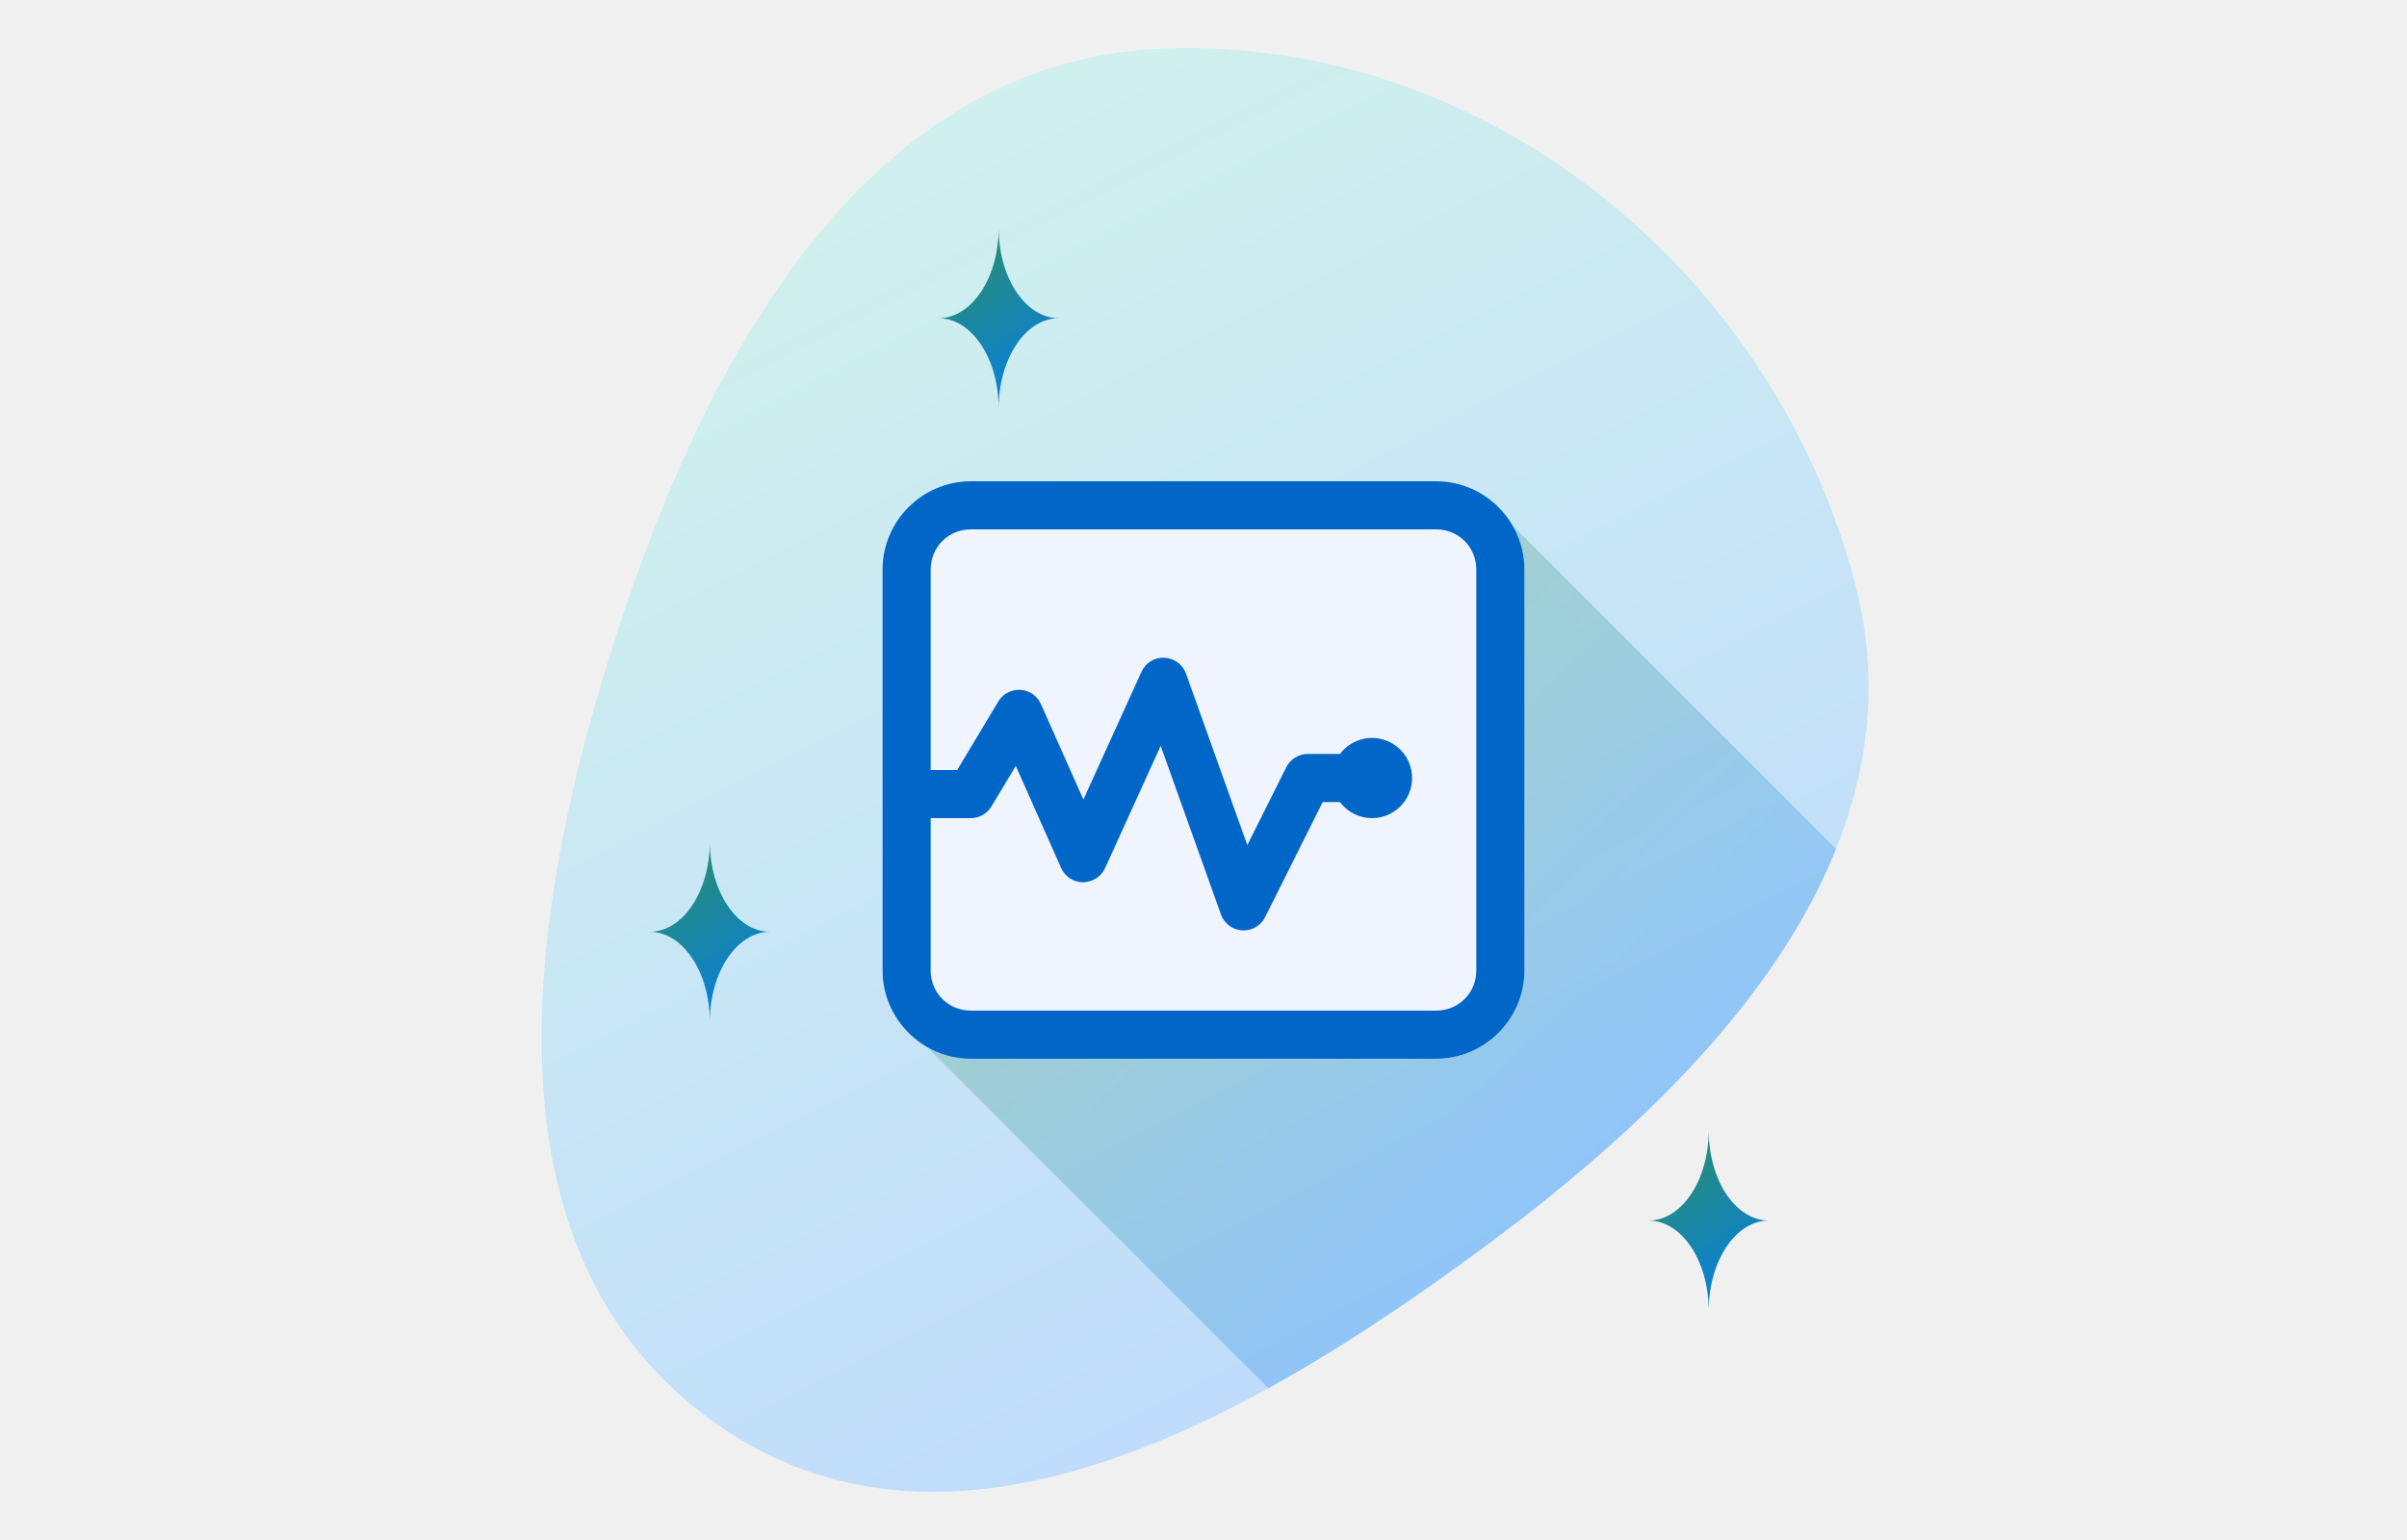
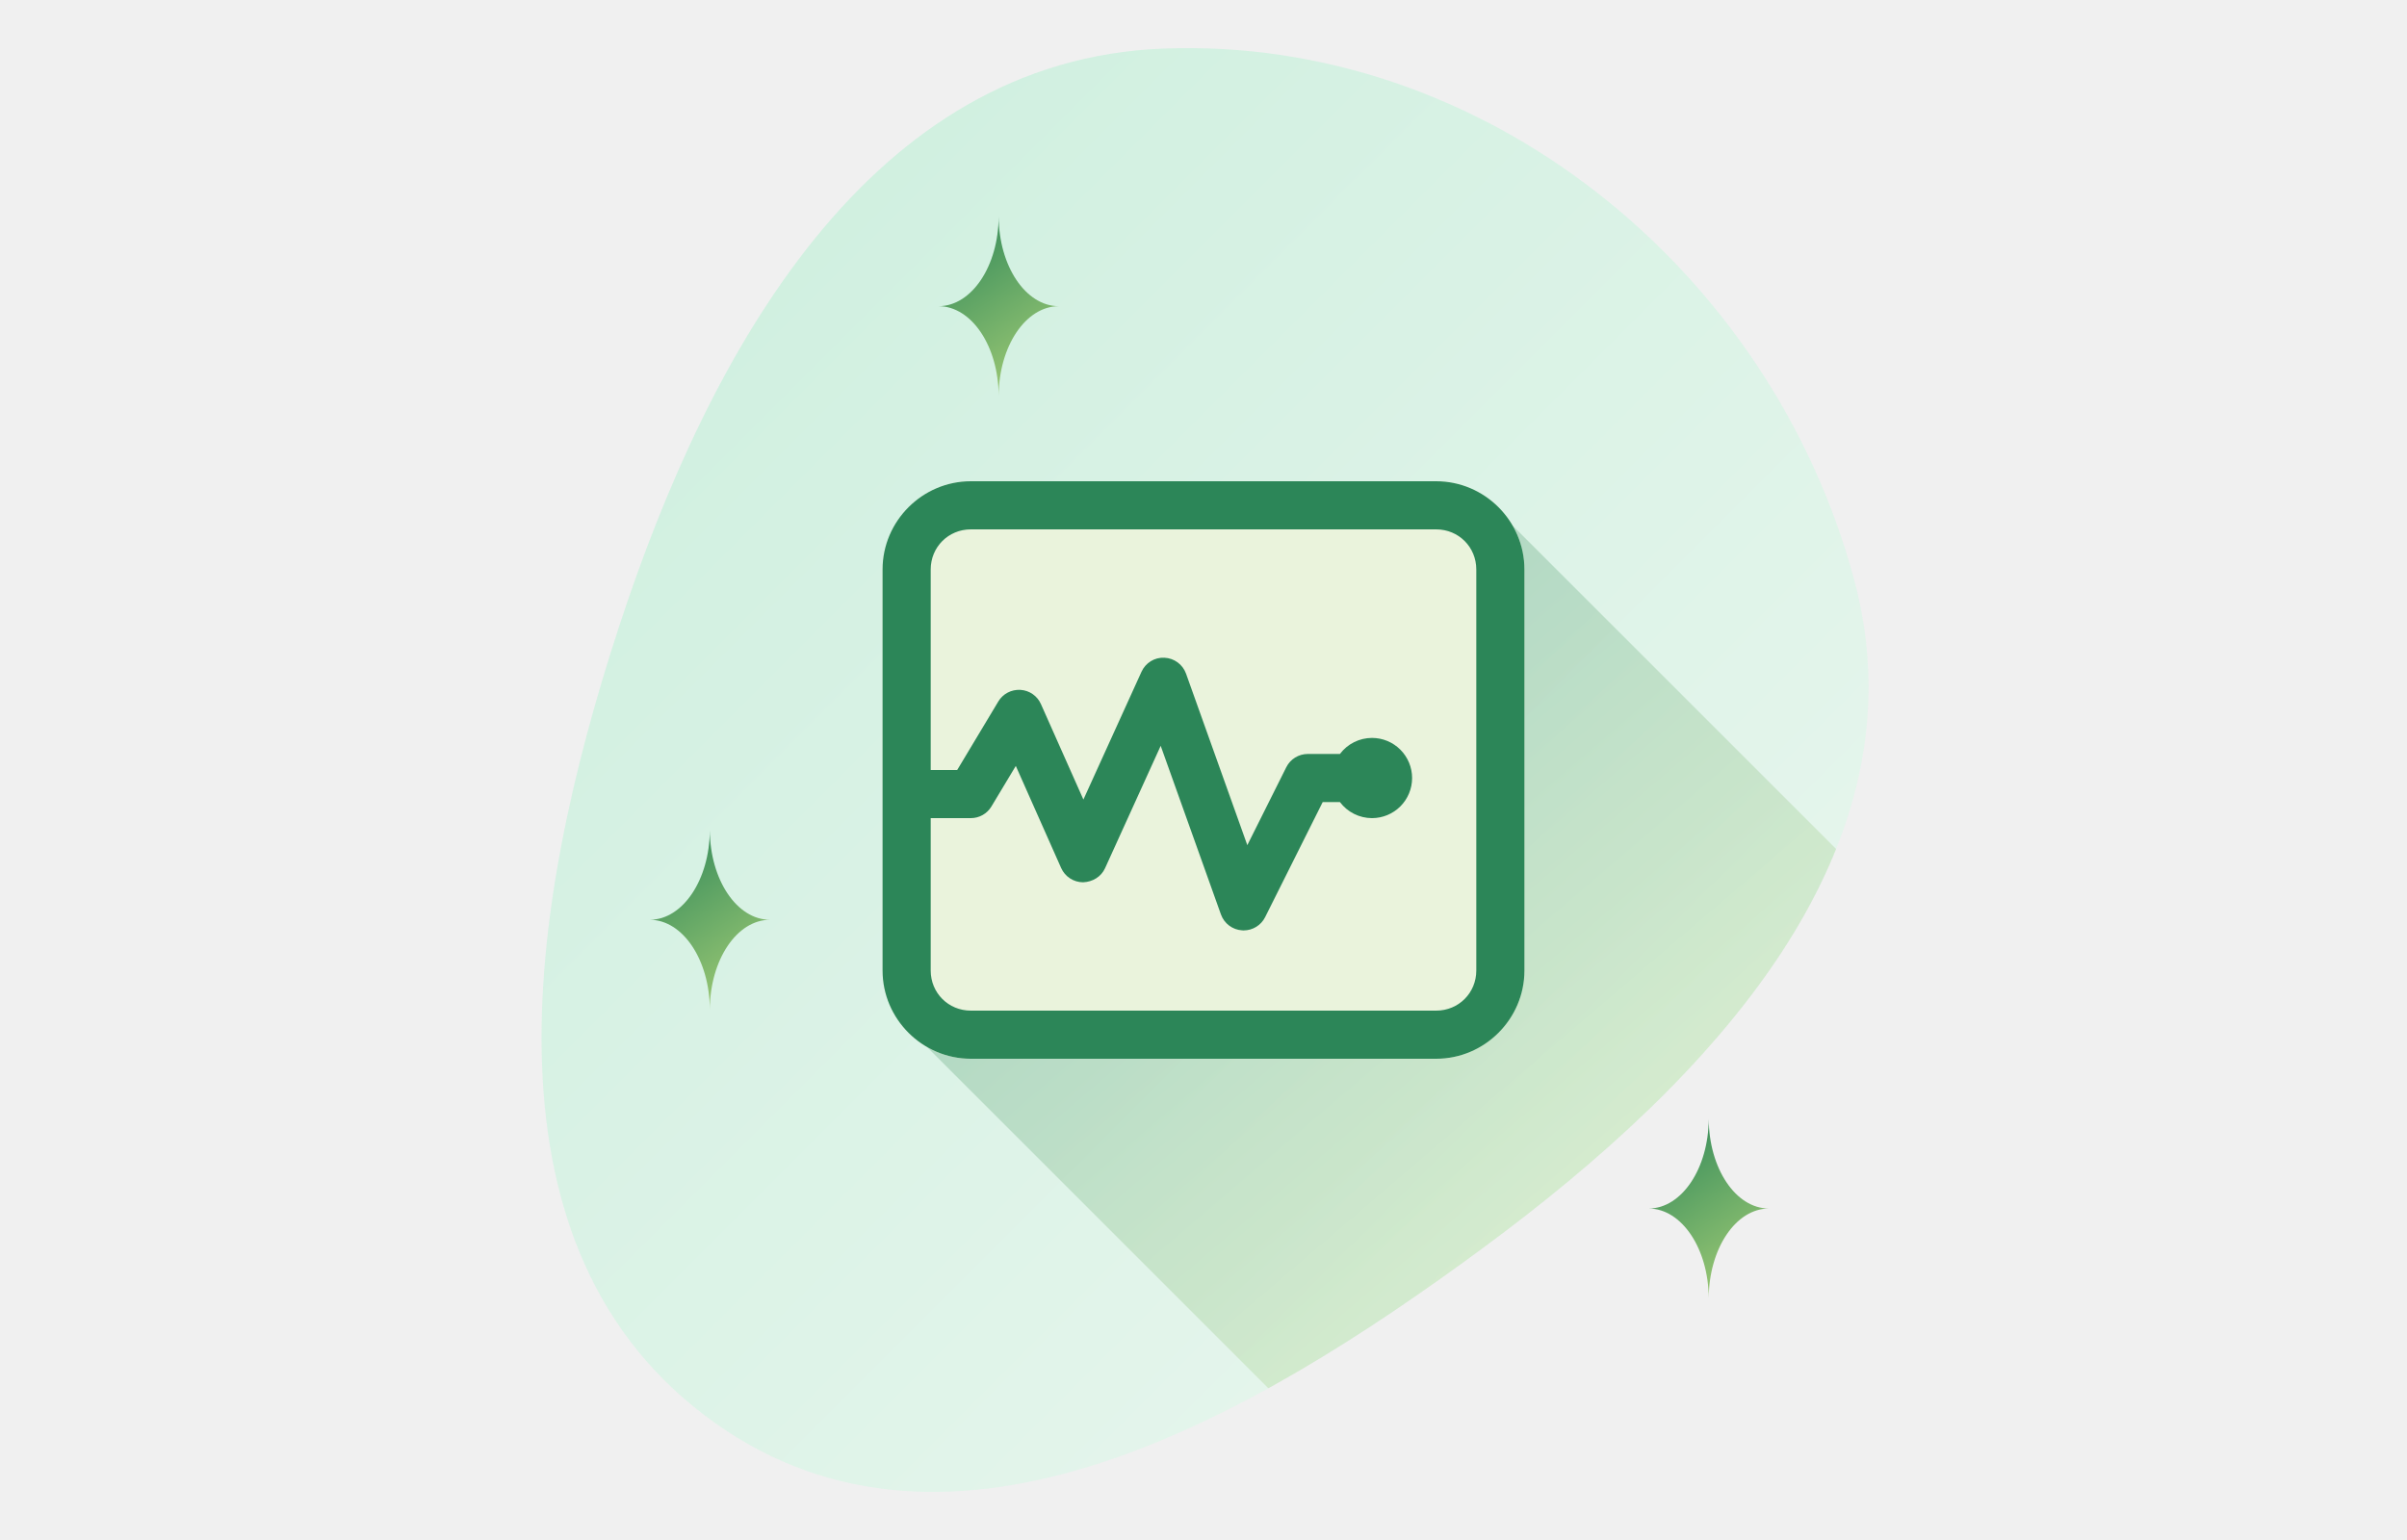
<svg xmlns="http://www.w3.org/2000/svg" width="200" height="128" viewBox="0 0 200 128" fill="none">
-   <g clip-path="url(#clip0_717_223)">
-     <path fill-rule="evenodd" clip-rule="evenodd" d="M96.667 4.039C123.337 3.013 147.152 22.424 154.066 48.203C160.113 70.749 142.144 89.736 123.373 103.611C103.911 117.998 79.031 132.301 59.345 118.222C39.398 103.956 43.797 75.461 51.416 52.151C58.978 29.015 72.344 4.974 96.667 4.039Z" fill="#F0F4FF" />
-     <path fill-rule="evenodd" clip-rule="evenodd" d="M96.667 4.039C123.337 3.013 147.152 22.424 154.066 48.203C160.113 70.749 142.144 89.736 123.373 103.611C103.911 117.998 79.031 132.301 59.345 118.222C39.398 103.956 43.797 75.461 51.416 52.151C58.978 29.015 72.344 4.974 96.667 4.039Z" fill="url(#paint0_linear_717_223)" fill-opacity="0.2" />
-     <path d="M146.999 101.449C146.992 101.449 146.986 101.449 146.98 101.449C144.23 101.449 141.998 98.119 141.98 94C141.962 98.109 139.741 101.434 137 101.449C137 101.449 137 101.449 137 101.449C139.741 101.464 141.962 104.789 141.98 108.898C141.998 104.779 144.23 101.449 146.98 101.449C146.986 101.449 146.992 101.449 146.999 101.449C146.999 101.449 146.999 101.449 146.999 101.449Z" fill="url(#paint1_linear_717_223)" />
-     <path d="M87.999 26.449C87.992 26.449 87.986 26.449 87.98 26.449C85.23 26.449 82.998 23.119 82.98 19C82.962 23.109 80.741 26.434 78 26.449C78 26.449 78 26.449 78 26.449C80.741 26.464 82.962 29.789 82.98 33.898C82.998 29.779 85.23 26.449 87.98 26.449C87.986 26.449 87.992 26.449 87.999 26.449C87.999 26.449 87.999 26.449 87.999 26.449Z" fill="url(#paint2_linear_717_223)" />
-     <path d="M63.999 77.449C63.992 77.449 63.986 77.449 63.98 77.449C61.23 77.449 58.998 74.119 58.98 70C58.962 74.109 56.741 77.434 54 77.449C54 77.449 54 77.449 54 77.449C56.741 77.464 58.962 80.789 58.98 84.898C58.998 80.779 61.23 77.449 63.98 77.449C63.986 77.449 63.992 77.449 63.999 77.449C63.999 77.449 63.999 77.449 63.999 77.449Z" fill="url(#paint3_linear_717_223)" />
-     <mask id="mask0_717_223" style="mask-type:alpha" maskUnits="userSpaceOnUse" x="0" y="0" width="200" height="128">
-       <path fill-rule="evenodd" clip-rule="evenodd" d="M96.667 4.039C123.337 3.013 147.152 22.424 154.066 48.203C160.113 70.749 142.144 89.736 123.373 103.611C103.911 117.998 79.031 132.301 59.345 118.222C39.398 103.956 43.797 75.461 51.416 52.151C58.978 29.015 72.344 4.974 96.667 4.039Z" fill="#F0F4FF" />
-       <path fill-rule="evenodd" clip-rule="evenodd" d="M96.667 4.039C123.337 3.013 147.152 22.424 154.066 48.203C160.113 70.749 142.144 89.736 123.373 103.611C103.911 117.998 79.031 132.301 59.345 118.222C39.398 103.956 43.797 75.461 51.416 52.151C58.978 29.015 72.344 4.974 96.667 4.039Z" fill="url(#paint4_linear_717_223)" fill-opacity="0.2" />
+   <g clip-path="url(#clip0_1311_260)">
+     <path fill-rule="evenodd" clip-rule="evenodd" d="M96.667 4.039C123.337 3.013 147.152 22.424 154.066 48.203C160.113 70.749 142.144 89.736 123.373 103.611C103.911 117.998 79.031 132.301 59.345 118.222C39.398 103.956 43.797 75.461 51.416 52.151C58.978 29.015 72.344 4.974 96.667 4.039Z" fill="#E2F6EC" />
+     <path fill-rule="evenodd" clip-rule="evenodd" d="M96.667 4.039C123.337 3.013 147.152 22.424 154.066 48.203C160.113 70.749 142.144 89.736 123.373 103.611C103.911 117.998 79.031 132.301 59.345 118.222C39.398 103.956 43.797 75.461 51.416 52.151C58.978 29.015 72.344 4.974 96.667 4.039Z" fill="url(#paint0_linear_1311_260)" fill-opacity="0.2" />
+     <path d="M146.999 100.449C146.992 100.449 146.986 100.449 146.98 100.449C144.23 100.449 141.998 97.119 141.98 93C141.962 97.109 139.741 100.434 137 100.449C137 100.449 137 100.449 137 100.449C139.741 100.464 141.962 103.789 141.98 107.898C141.998 103.779 144.23 100.449 146.98 100.449C146.986 100.449 146.992 100.449 146.999 100.449C146.999 100.449 146.999 100.449 146.999 100.449Z" fill="url(#paint1_linear_1311_260)" />
+     <path d="M87.999 25.449C87.992 25.449 87.986 25.449 87.98 25.449C85.23 25.449 82.998 22.119 82.98 18C82.962 22.109 80.741 25.434 78 25.449C78 25.449 78 25.449 78 25.449C80.741 25.464 82.962 28.789 82.98 32.898C82.998 28.779 85.23 25.449 87.98 25.449C87.986 25.449 87.992 25.449 87.999 25.449C87.999 25.449 87.999 25.449 87.999 25.449Z" fill="url(#paint2_linear_1311_260)" />
+     <path d="M63.999 76.449C63.992 76.449 63.986 76.449 63.98 76.449C61.23 76.449 58.998 73.119 58.98 69C58.962 73.109 56.741 76.434 54 76.449C54 76.449 54 76.449 54 76.449C56.741 76.464 58.962 79.789 58.98 83.898C58.998 79.779 61.23 76.449 63.98 76.449C63.986 76.449 63.992 76.449 63.999 76.449C63.999 76.449 63.999 76.449 63.999 76.449Z" fill="url(#paint3_linear_1311_260)" />
+     <mask id="mask0_1311_260" style="mask-type:alpha" maskUnits="userSpaceOnUse" x="0" y="0" width="200" height="128">
+       <path fill-rule="evenodd" clip-rule="evenodd" d="M96.667 4.039C123.337 3.013 147.152 22.424 154.066 48.203C160.113 70.749 142.144 89.736 123.373 103.611C103.911 117.998 79.031 132.301 59.345 118.222C39.398 103.956 43.797 75.461 51.416 52.151C58.978 29.015 72.344 4.974 96.667 4.039Z" fill="#E2F6EC" />
+       <path fill-rule="evenodd" clip-rule="evenodd" d="M96.667 4.039C123.337 3.013 147.152 22.424 154.066 48.203C160.113 70.749 142.144 89.736 123.373 103.611C103.911 117.998 79.031 132.301 59.345 118.222C39.398 103.956 43.797 75.461 51.416 52.151C58.978 29.015 72.344 4.974 96.667 4.039Z" fill="url(#paint4_linear_1311_260)" fill-opacity="0.2" />
    </mask>
-     <g mask="url(#mask0_717_223)">
-       <path opacity="0.25" d="M159.7 77.7L125 43L75.641 85.641L107.5 117.5L159.7 77.7Z" fill="url(#paint5_linear_717_223)" />
+     <g mask="url(#mask0_1311_260)">
+       <path opacity="0.25" d="M159.7 77.7L125 43L75.641 85.641L107.5 117.5L159.7 77.7Z" fill="url(#paint5_linear_1311_260)" />
    </g>
-     <path d="M73.333 47.333C73.333 43.307 76.64 40 80.667 40H119.333C123.36 40 126.667 43.307 126.667 47.333V80.667C126.667 84.693 123.36 88 119.333 88H80.667C76.64 88 73.333 84.693 73.333 80.667V66V47.333Z" fill="#F0F4FF" />
-     <path d="M80.667 40C76.64 40 73.333 43.307 73.333 47.333V66V80.667C73.333 84.693 76.64 88 80.667 88H119.333C123.36 88 126.667 84.693 126.667 80.667V47.333C126.667 43.307 123.36 40 119.333 40H80.667ZM80.667 44H119.333C121.198 44 122.667 45.469 122.667 47.333V80.667C122.667 82.531 121.198 84 119.333 84H80.667C78.802 84 77.333 82.531 77.333 80.667V68H80.667C81.369 68 82.02 67.633 82.38 67.029L84.404 63.661L88.172 72.146C88.492 72.865 89.204 73.329 89.992 73.333C90.788 73.301 91.495 72.877 91.82 72.162L96.443 61.99L101.45 76.008C101.72 76.761 102.411 77.28 103.211 77.328C103.252 77.331 103.295 77.333 103.333 77.333C104.087 77.333 104.782 76.909 105.122 76.229L109.904 66.667H111.333H111.336C111.646 67.08 112.048 67.416 112.511 67.647C112.973 67.879 113.483 68 114 68C114.884 68 115.732 67.649 116.357 67.024C116.982 66.399 117.333 65.551 117.333 64.667C117.333 63.783 116.982 62.935 116.357 62.31C115.732 61.684 114.884 61.333 114 61.333C113.483 61.334 112.973 61.454 112.511 61.686C112.048 61.917 111.646 62.253 111.336 62.667C111.336 62.667 111.333 62.667 111.333 62.667H108.667C107.909 62.667 107.216 63.093 106.878 63.771L103.641 70.247L98.549 55.992C98.275 55.225 97.563 54.703 96.75 54.669C95.93 54.624 95.182 55.097 94.846 55.839L90.021 66.456L86.492 58.521C86.189 57.838 85.534 57.384 84.789 57.339C84.033 57.298 83.334 57.665 82.95 58.305L79.534 64H77.333V47.333C77.333 45.469 78.802 44 80.667 44Z" fill="#0067C8" />
+     <path d="M73.333 47.333C73.333 43.307 76.64 40 80.667 40H119.333C123.36 40 126.667 43.307 126.667 47.333V80.667C126.667 84.693 123.36 88 119.333 88H80.667C76.64 88 73.333 84.693 73.333 80.667V66V47.333Z" fill="#EAF3DC" />
+     <path d="M80.667 40C76.64 40 73.333 43.307 73.333 47.333V66V80.667C73.333 84.693 76.64 88 80.667 88H119.333C123.36 88 126.667 84.693 126.667 80.667V47.333C126.667 43.307 123.36 40 119.333 40H80.667ZM80.667 44H119.333C121.198 44 122.667 45.469 122.667 47.333V80.667C122.667 82.531 121.198 84 119.333 84H80.667C78.802 84 77.333 82.531 77.333 80.667V68H80.667C81.369 68 82.02 67.633 82.38 67.029L84.404 63.661L88.172 72.146C88.492 72.865 89.204 73.329 89.992 73.333C90.788 73.301 91.495 72.877 91.82 72.162L96.443 61.99L101.45 76.008C101.72 76.761 102.411 77.28 103.211 77.328C103.252 77.331 103.295 77.333 103.333 77.333C104.087 77.333 104.782 76.909 105.122 76.229L109.904 66.667H111.333H111.336C111.646 67.08 112.048 67.416 112.511 67.647C112.973 67.879 113.483 68 114 68C114.884 68 115.732 67.649 116.357 67.024C116.982 66.399 117.333 65.551 117.333 64.667C117.333 63.783 116.982 62.935 116.357 62.31C115.732 61.684 114.884 61.333 114 61.333C113.483 61.334 112.973 61.454 112.511 61.686C112.048 61.917 111.646 62.253 111.336 62.667H111.333H108.667C107.909 62.667 107.216 63.093 106.878 63.771L103.641 70.247L98.549 55.992C98.275 55.225 97.563 54.703 96.75 54.669C95.93 54.624 95.182 55.097 94.846 55.839L90.021 66.456L86.492 58.521C86.189 57.838 85.534 57.384 84.789 57.339C84.033 57.298 83.334 57.665 82.95 58.305L79.534 64H77.333V47.333C77.333 45.469 78.802 44 80.667 44Z" fill="#2C8658" />
  </g>
  <defs>
-     <linearGradient id="paint0_linear_717_223" x1="126.5" y1="104" x2="75.5" y2="4" gradientUnits="userSpaceOnUse">
-       <stop stop-color="#007DF2" />
-       <stop offset="1" stop-color="#53EA9F" />
+     <linearGradient id="paint0_linear_1311_260" x1="126.5" y1="104" x2="50" y2="27.5" gradientUnits="userSpaceOnUse">
+       <stop stop-color="#F1F0EC" />
+       <stop offset="1" stop-color="#84D6AC" />
    </linearGradient>
-     <linearGradient id="paint1_linear_717_223" x1="137" y1="94" x2="147" y2="109" gradientUnits="userSpaceOnUse">
-       <stop stop-color="#308F5F" />
-       <stop offset="1" stop-color="#007DF2" />
+     <linearGradient id="paint1_linear_1311_260" x1="137" y1="93" x2="147" y2="108" gradientUnits="userSpaceOnUse">
+       <stop stop-color="#2C8658" />
+       <stop offset="1" stop-color="#ACD278" />
    </linearGradient>
-     <linearGradient id="paint2_linear_717_223" x1="78" y1="19" x2="88" y2="34" gradientUnits="userSpaceOnUse">
-       <stop stop-color="#308F5F" />
-       <stop offset="1" stop-color="#007DF2" />
+     <linearGradient id="paint2_linear_1311_260" x1="78" y1="18" x2="88" y2="33" gradientUnits="userSpaceOnUse">
+       <stop stop-color="#2C8658" />
+       <stop offset="1" stop-color="#ACD278" />
    </linearGradient>
-     <linearGradient id="paint3_linear_717_223" x1="54" y1="70" x2="64" y2="85" gradientUnits="userSpaceOnUse">
-       <stop stop-color="#308F5F" />
-       <stop offset="1" stop-color="#007DF2" />
+     <linearGradient id="paint3_linear_1311_260" x1="54" y1="69" x2="64" y2="84" gradientUnits="userSpaceOnUse">
+       <stop stop-color="#2C8658" />
+       <stop offset="1" stop-color="#ACD278" />
    </linearGradient>
-     <linearGradient id="paint4_linear_717_223" x1="126.5" y1="104" x2="75.5" y2="4" gradientUnits="userSpaceOnUse">
-       <stop stop-color="#007DF2" />
-       <stop offset="1" stop-color="#53EA9F" />
+     <linearGradient id="paint4_linear_1311_260" x1="126.5" y1="104" x2="50" y2="27.5" gradientUnits="userSpaceOnUse">
+       <stop stop-color="#F1F0EC" />
+       <stop offset="1" stop-color="#84D6AC" />
    </linearGradient>
-     <linearGradient id="paint5_linear_717_223" x1="92.5" y1="71.169" x2="124.184" y2="105.072" gradientUnits="userSpaceOnUse">
-       <stop stop-color="#308F5F" />
-       <stop offset="1" stop-color="#007DF2" />
+     <linearGradient id="paint5_linear_1311_260" x1="96.5" y1="64.048" x2="130.831" y2="104.17" gradientUnits="userSpaceOnUse">
+       <stop stop-color="#2C8658" />
+       <stop offset="1" stop-color="#ACD278" />
    </linearGradient>
-     <clipPath id="clip0_717_223">
+     <clipPath id="clip0_1311_260">
      <rect width="200" height="128" fill="white" />
    </clipPath>
  </defs>
</svg>
